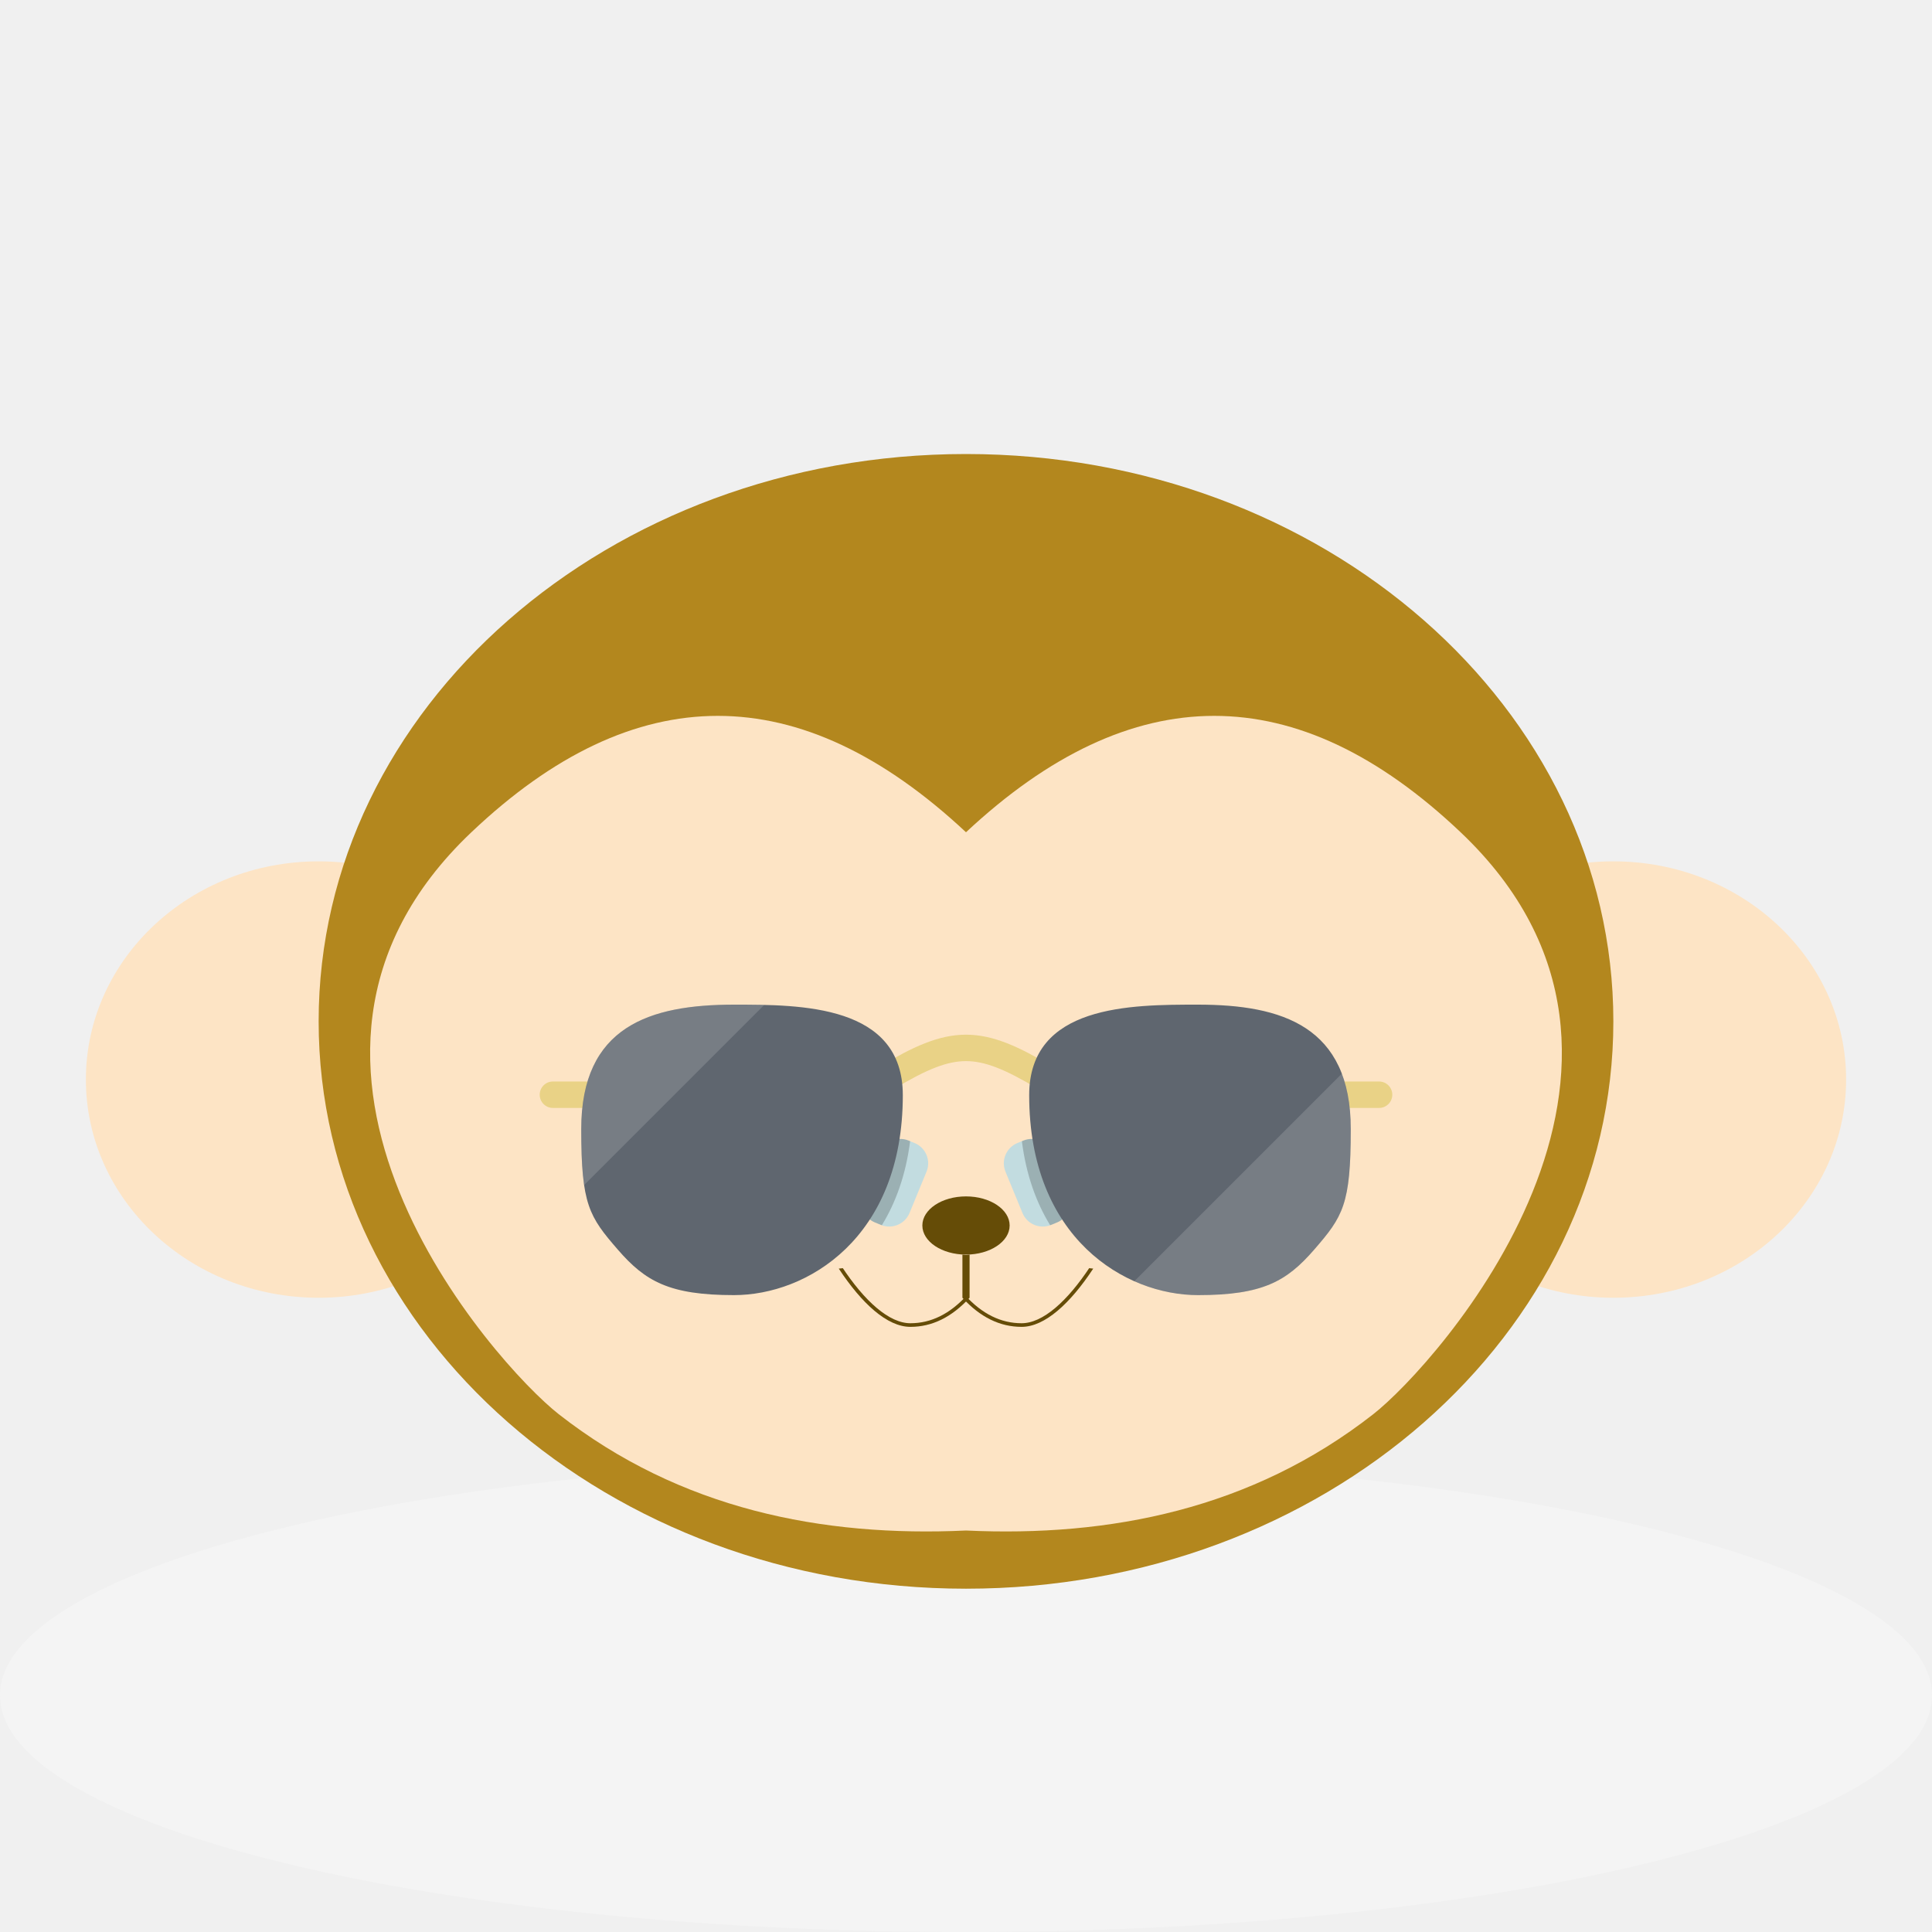
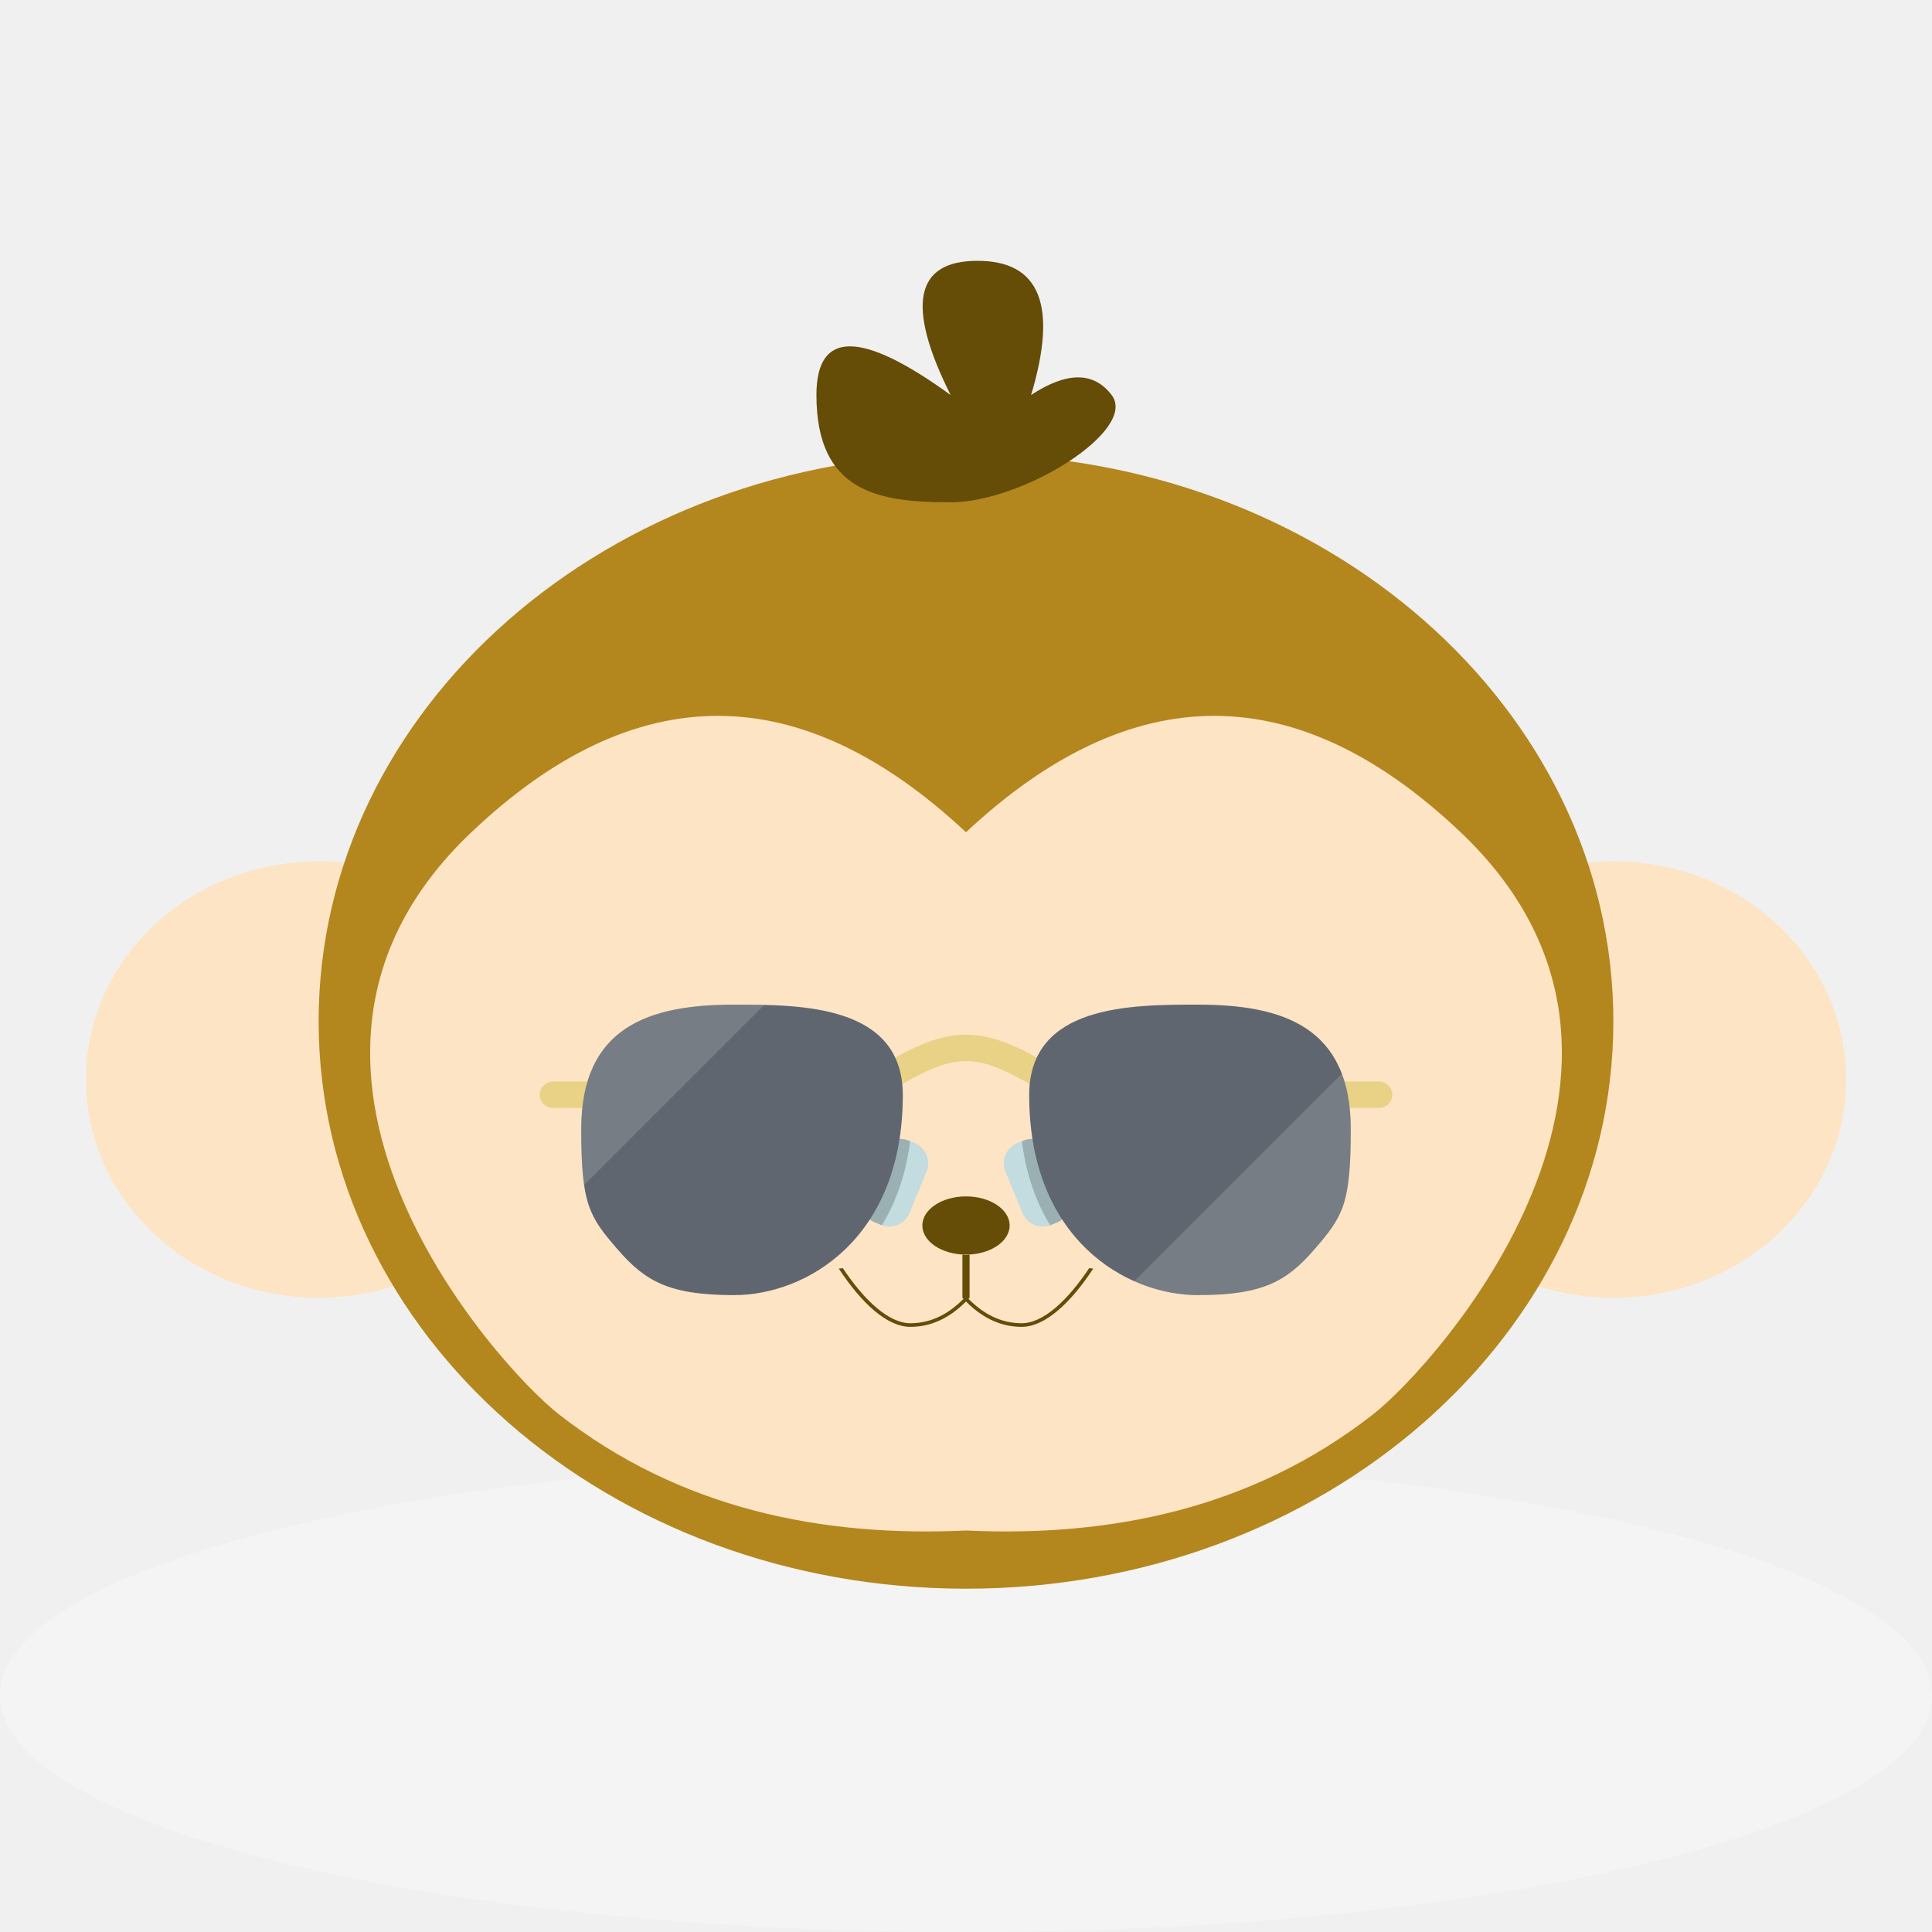
<svg xmlns="http://www.w3.org/2000/svg" style="isolation:isolate" viewBox="0 0 200 200" width="200pt" height="200pt">
  <g id="backgrounds">
    <ellipse vector-effect="non-scaling-stroke" cx="100" cy="175.5" rx="100" ry="24.5" id="present" fill="rgb(244,244,244)" />
  </g>
  <g id="monkey">
    <g id="ears">
      <ellipse vector-effect="non-scaling-stroke" cx="167.014" cy="111.755" rx="24.095" ry="22.589" id="innerR" fill="rgb(253,228,197)" />
      <ellipse vector-effect="non-scaling-stroke" cx="32.986" cy="111.755" rx="24.095" ry="22.589" id="innerL" fill="rgb(253,228,197)" />
    </g>
    <g id="body">
      <ellipse vector-effect="non-scaling-stroke" cx="100" cy="105.731" rx="67.014" ry="58.731" id="outer" fill="rgb(179,135,30)" />
      <path d=" M 100 86.154 Q 125.789 62.059 151.202 86.154 C 176.614 110.249 148.66 141.309 142.166 146.392 C 129.579 156.243 114.864 159.131 100 158.439 L 100 158.439 C 85.136 159.131 70.421 156.243 57.834 146.392 C 51.34 141.309 23.386 110.249 48.798 86.154 Q 74.211 62.059 100 86.154 Z " fill-rule="evenodd" id="inner" fill="rgb(253,228,197)" />
    </g>
    <g id="eyes">
      <circle vector-effect="non-scaling-stroke" cx="70.798" cy="114.791" r="9.06" id="outerL" fill="rgb(255,255,255)" />
      <circle vector-effect="non-scaling-stroke" cx="72.263" cy="116.256" r="5.058" id="innerL" fill="rgb(101,76,7)" />
      <circle vector-effect="non-scaling-stroke" cx="129.202" cy="114.791" r="9.06" id="outerR" fill="rgb(255,255,255)" />
      <circle vector-effect="non-scaling-stroke" cx="127.737" cy="116.256" r="5.058" id="innerR" fill="rgb(101,76,7)" />
    </g>
    <g id="nose">
      <ellipse vector-effect="non-scaling-stroke" cx="100" cy="126.863" rx="4.518" ry="3.012" id="outer" fill="rgb(101,76,7)" />
    </g>
    <g id="mouth">
-       <mask id="_mask_mgu6lr9hdfbiEmUPXLr1H59qloupkLFC">
+       <mask id="_mask_D102HP8wLMX0PuhNR8kaAjIqRbrBDfAX">
        <path d=" M 100.37 129.875 L 100.37 134.344 Q 97.618 137.356 94.243 137.356 C 91.83 137.356 89.193 134.914 86.829 131.326" id="Tracé" fill="white" stroke="none" />
      </mask>
      <path d=" M 100.37 129.875 L 100.37 134.344 Q 97.618 137.356 94.243 137.356 C 91.83 137.356 89.193 134.914 86.829 131.326" id="Tracé" fill="none" />
-       <path d=" M 100.37 129.875 L 100.37 134.344 Q 97.618 137.356 94.243 137.356 C 91.83 137.356 89.193 134.914 86.829 131.326" id="Tracé" fill="none" mask="url(#_mask_mgu6lr9hdfbiEmUPXLr1H59qloupkLFC)" vector-effect="non-scaling-stroke" stroke-width="1" stroke="rgb(101,76,7)" stroke-linejoin="miter" stroke-linecap="square" stroke-miterlimit="3" />
-       <mask id="_mask_Ccqzcu2oDmwZWbUrBoC9qefE7yGpU770">
+       <path d=" M 100.37 129.875 L 100.37 134.344 Q 97.618 137.356 94.243 137.356 C 91.83 137.356 89.193 134.914 86.829 131.326" id="Tracé" fill="none" mask="url(#_mask_D102HP8wLMX0PuhNR8kaAjIqRbrBDfAX)" vector-effect="non-scaling-stroke" stroke-width="1" stroke="rgb(101,76,7)" stroke-linejoin="miter" stroke-linecap="square" stroke-miterlimit="3" />
+       <mask id="_mask_ij4v3Axi6kDdgmeaiegXV3oXVsKHTosv">
        <path d=" M 99.63 129.875 L 99.63 134.344 Q 102.382 137.356 105.757 137.356 C 108.17 137.356 110.807 134.914 113.171 131.326" id="Tracé" fill="white" stroke="none" />
      </mask>
      <path d=" M 99.63 129.875 L 99.63 134.344 Q 102.382 137.356 105.757 137.356 C 108.17 137.356 110.807 134.914 113.171 131.326" id="Tracé" fill="none" />
-       <path d=" M 99.63 129.875 L 99.63 134.344 Q 102.382 137.356 105.757 137.356 C 108.17 137.356 110.807 134.914 113.171 131.326" id="Tracé" fill="none" mask="url(#_mask_Ccqzcu2oDmwZWbUrBoC9qefE7yGpU770)" vector-effect="non-scaling-stroke" stroke-width="1" stroke="rgb(101,76,7)" stroke-linejoin="miter" stroke-linecap="square" stroke-miterlimit="3" />
+       <path d=" M 99.63 129.875 L 99.63 134.344 Q 102.382 137.356 105.757 137.356 C 108.17 137.356 110.807 134.914 113.171 131.326" id="Tracé" fill="none" mask="url(#_mask_ij4v3Axi6kDdgmeaiegXV3oXVsKHTosv)" vector-effect="non-scaling-stroke" stroke-width="1" stroke="rgb(101,76,7)" stroke-linejoin="miter" stroke-linecap="square" stroke-miterlimit="3" />
    </g>
    <g id="attributes">
      <g id="sunglasses">
        <path d=" M 91.194 126.802 L 90.576 126.548 C 89.417 126.072 88.864 124.746 89.34 123.588 L 91.099 119.309 C 91.576 118.15 92.901 117.597 94.06 118.073 L 94.678 118.327 C 95.837 118.804 96.39 120.129 95.914 121.288 L 94.155 125.566 C 93.678 126.725 92.353 127.278 91.194 126.802 Z " id="Tracé" fill="rgb(194,220,224)" />
        <g opacity="0.2">
          <path d=" M 94.06 118.073 C 92.901 117.597 91.576 118.15 91.1 119.309 L 89.341 123.587 C 88.865 124.746 89.418 126.072 90.576 126.548 L 91.195 126.802 C 91.226 126.815 91.257 126.824 91.289 126.835 C 92.724 124.498 93.774 121.617 94.215 118.137 L 94.06 118.073 Z " id="Tracé" fill="rgb(0,0,0)" />
        </g>
        <path d=" M 108.806 126.802 L 109.424 126.548 C 110.583 126.072 111.136 124.746 110.66 123.588 L 108.901 119.309 C 108.424 118.15 107.099 117.597 105.94 118.073 L 105.322 118.327 C 104.163 118.804 103.61 120.129 104.086 121.288 L 105.845 125.566 C 106.322 126.725 107.647 127.278 108.806 126.802 Z " id="Tracé" fill="rgb(194,220,224)" />
        <g opacity="0.2">
          <path d=" M 105.94 118.073 C 107.099 117.597 108.424 118.15 108.901 119.309 L 110.66 123.587 C 111.136 124.746 110.583 126.072 109.424 126.548 L 108.806 126.802 C 108.775 126.815 108.743 126.824 108.712 126.835 C 107.276 124.498 106.226 121.617 105.785 118.137 L 105.94 118.073 Z " id="Tracé" fill="rgb(0,0,0)" />
        </g>
        <g id="Groep">
          <path d=" M 108.101 112.887 C 107.862 112.887 107.619 112.824 107.398 112.691 C 103.987 110.645 101.913 109.847 100 109.847 C 98.087 109.847 96.013 110.645 92.602 112.691 C 91.954 113.081 91.113 112.87 90.724 112.222 C 90.335 111.573 90.545 110.733 91.193 110.343 C 94.429 108.402 97.165 107.109 100 107.109 C 102.836 107.109 105.572 108.402 108.807 110.343 C 109.455 110.733 109.666 111.573 109.277 112.222 C 109.02 112.65 108.566 112.887 108.101 112.887 Z " id="Tracé" fill="rgb(233,210,134)" />
          <path d=" M 61.042 114.694 L 57.239 114.694 C 56.483 114.694 55.87 114.081 55.87 113.325 C 55.87 112.569 56.483 111.956 57.239 111.956 L 61.042 111.956 C 61.799 111.956 62.411 112.569 62.411 113.325 C 62.412 114.081 61.799 114.694 61.042 114.694 Z " id="Tracé" fill="rgb(233,210,134)" />
          <path d=" M 142.761 114.694 L 138.958 114.694 C 138.201 114.694 137.589 114.081 137.589 113.325 C 137.589 112.569 138.201 111.956 138.958 111.956 L 142.761 111.956 C 143.517 111.956 144.13 112.569 144.13 113.325 C 144.13 114.081 143.517 114.694 142.761 114.694 Z " id="Tracé" fill="rgb(233,210,134)" />
        </g>
        <g id="Groep">
          <path d=" M 75.984 104 C 67.275 104 60.168 106.245 60.168 116.887 C 60.168 124.697 60.978 125.932 63.976 129.383 C 66.805 132.641 69.283 134.07 75.984 134.07 C 83.502 134.07 93.459 128.212 93.459 113.372 C 93.46 104 82.916 104 75.984 104 Z " id="Tracé" fill="rgb(95,102,111)" />
          <path d=" M 124.016 104 C 132.725 104 139.832 106.245 139.832 116.887 C 139.832 124.697 139.022 125.932 136.024 129.383 C 133.195 132.641 130.717 134.07 124.016 134.07 C 116.498 134.07 106.541 128.212 106.541 113.372 C 106.541 104 117.084 104 124.016 104 Z " id="Tracé" fill="rgb(95,102,111)" />
        </g>
        <g id="Groep">
          <g opacity="0.15">
            <path d=" M 75.984 104 C 67.275 104 60.168 106.245 60.168 116.887 C 60.168 119.4 60.253 121.23 60.467 122.674 L 79.114 104.027 C 78.025 104 76.968 104 75.984 104 Z " id="Tracé" fill="rgb(255,255,255)" />
          </g>
          <g opacity="0.15">
            <path d=" M 138.908 111.15 L 117.424 132.634 C 119.632 133.613 121.919 134.069 124.016 134.069 C 130.717 134.069 133.195 132.641 136.024 129.383 C 139.022 125.932 139.832 124.697 139.832 116.887 C 139.832 114.61 139.505 112.718 138.908 111.15 Z " id="Tracé" fill="rgb(255,255,255)" />
          </g>
        </g>
      </g>
    </g>
+     <g id="hair">
+       <path d=" M 98.406 52 C 105.871 52 117.851 44.535 115.073 40.889 Q 112.295 37.243 106.739 40.889 Q 110.906 27 101.184 27 Q 91.462 27 98.406 40.889 Q 84.517 30.819 84.517 40.889 C 84.517 50.958 90.941 52 98.406 52 Z " id="outer" fill="rgb(101,76,7)" />
+     </g>
  </g>
  <g id="imports" />
</svg>
